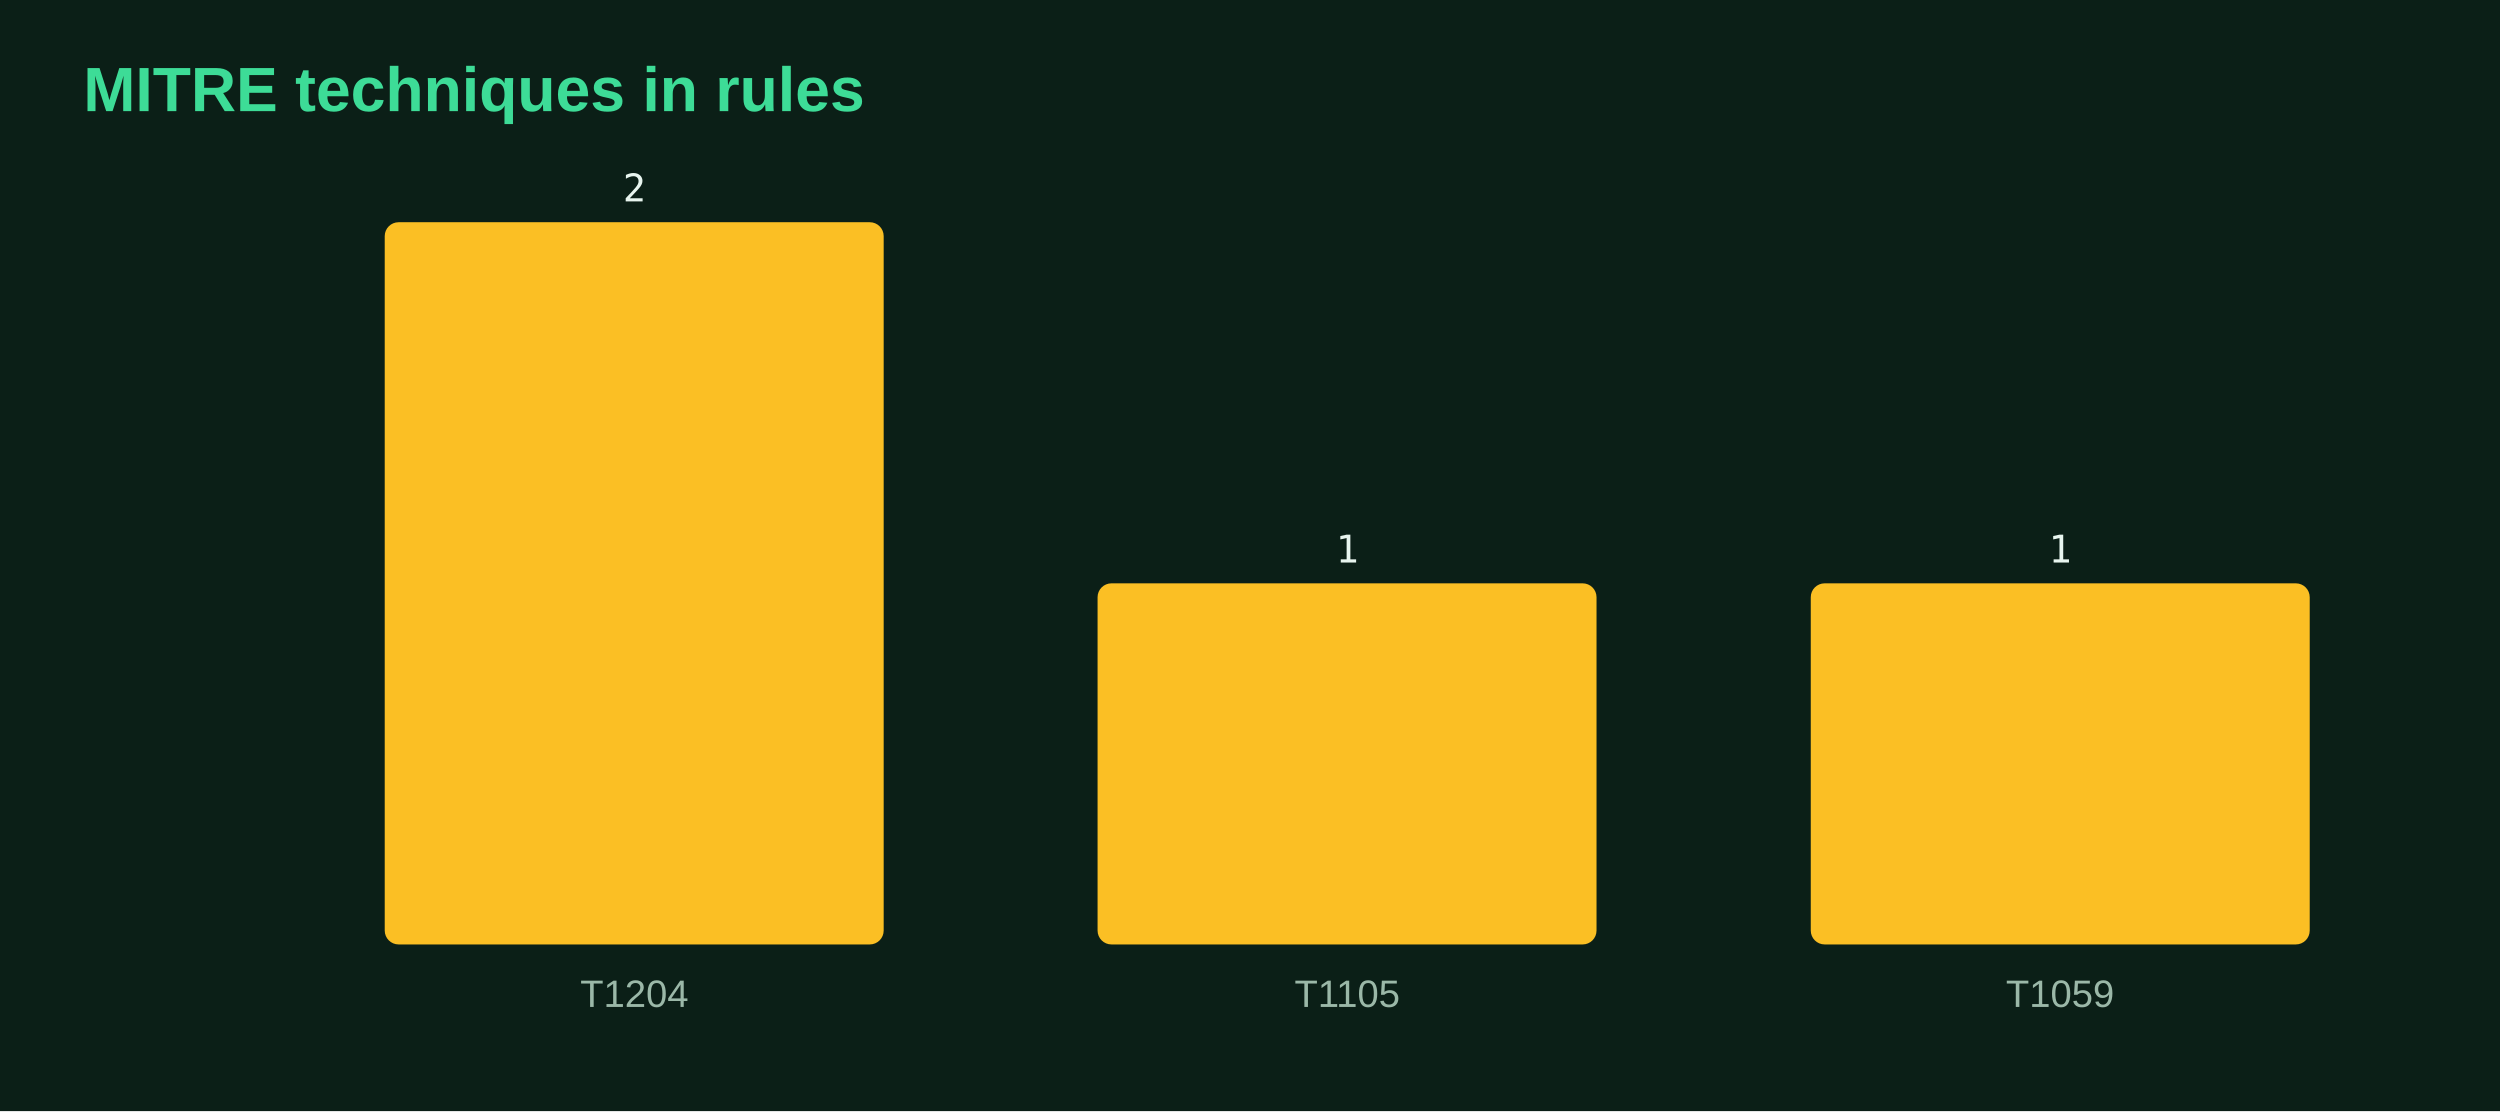
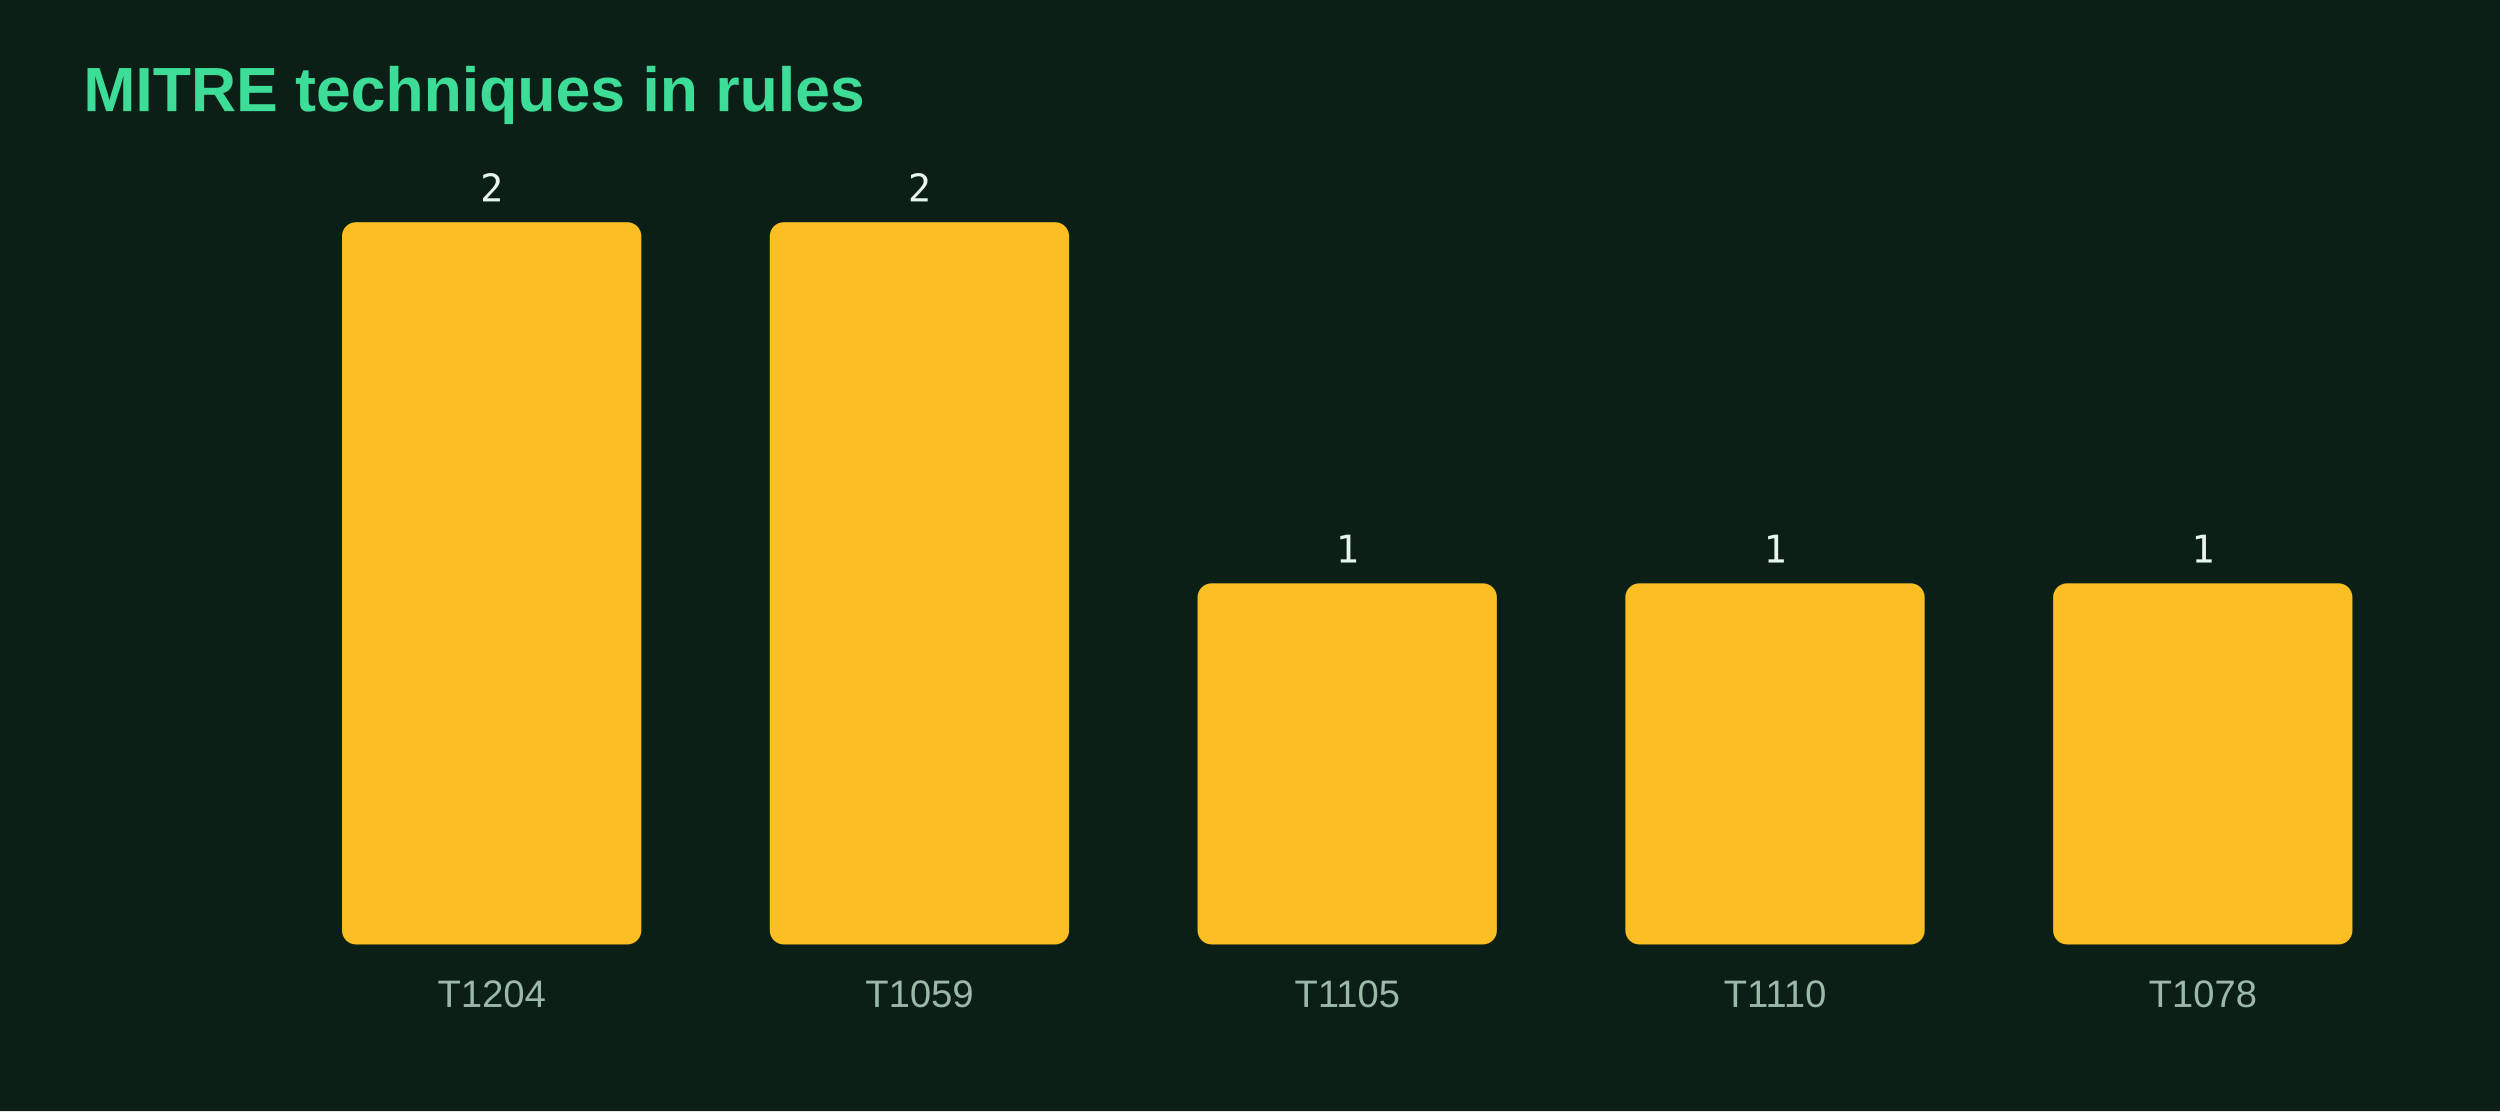
<svg xmlns="http://www.w3.org/2000/svg" width="720" height="320" viewBox="0 0 720 320">
  <rect width="100%" height="100%" fill="#0b1f17" />
  <text x="24" y="32" fill="#3ddc97" font-family="Segoe UI, Arial" font-size="18" font-weight="700">MITRE techniques in rules</text>
-   <rect x="110.8" y="64.0" width="143.7" height="208.0" rx="4" fill="#fbbf24" />
-   <text x="182.7" y="290" fill="#9bb8a8" font-size="11" text-anchor="middle" font-family="Segoe UI, Arial">T1204</text>
-   <text x="182.7" y="58.0" fill="#e8f5ef" font-size="11" text-anchor="middle" font-family="Consolas, monospace">2</text>
-   <rect x="316.1" y="168.0" width="143.7" height="104.0" rx="4" fill="#fbbf24" />
+   <rect x="98.5" y="64.0" width="86.2" height="208.0" rx="4" fill="#fbbf24" />
+   <text x="141.6" y="290" fill="#9bb8a8" font-size="11" text-anchor="middle" font-family="Segoe UI, Arial">T1204</text>
+   <text x="141.6" y="58.0" fill="#e8f5ef" font-size="11" text-anchor="middle" font-family="Consolas, monospace">2</text>
+   <rect x="221.7" y="64.0" width="86.2" height="208.0" rx="4" fill="#fbbf24" />
+   <text x="264.8" y="290" fill="#9bb8a8" font-size="11" text-anchor="middle" font-family="Segoe UI, Arial">T1059</text>
+   <text x="264.8" y="58.0" fill="#e8f5ef" font-size="11" text-anchor="middle" font-family="Consolas, monospace">2</text>
+   <rect x="344.9" y="168.0" width="86.2" height="104.0" rx="4" fill="#fbbf24" />
  <text x="388.0" y="290" fill="#9bb8a8" font-size="11" text-anchor="middle" font-family="Segoe UI, Arial">T1105</text>
  <text x="388.0" y="162.0" fill="#e8f5ef" font-size="11" text-anchor="middle" font-family="Consolas, monospace">1</text>
-   <rect x="521.5" y="168.0" width="143.7" height="104.0" rx="4" fill="#fbbf24" />
-   <text x="593.3" y="290" fill="#9bb8a8" font-size="11" text-anchor="middle" font-family="Segoe UI, Arial">T1059</text>
-   <text x="593.3" y="162.0" fill="#e8f5ef" font-size="11" text-anchor="middle" font-family="Consolas, monospace">1</text>
+   <rect x="468.1" y="168.0" width="86.2" height="104.0" rx="4" fill="#fbbf24" />
+   <text x="511.2" y="290" fill="#9bb8a8" font-size="11" text-anchor="middle" font-family="Segoe UI, Arial">T1110</text>
+   <text x="511.2" y="162.0" fill="#e8f5ef" font-size="11" text-anchor="middle" font-family="Consolas, monospace">1</text>
+   <rect x="591.3" y="168.0" width="86.2" height="104.0" rx="4" fill="#fbbf24" />
+   <text x="634.4" y="290" fill="#9bb8a8" font-size="11" text-anchor="middle" font-family="Segoe UI, Arial">T1078</text>
+   <text x="634.4" y="162.0" fill="#e8f5ef" font-size="11" text-anchor="middle" font-family="Consolas, monospace">1</text>
</svg>
